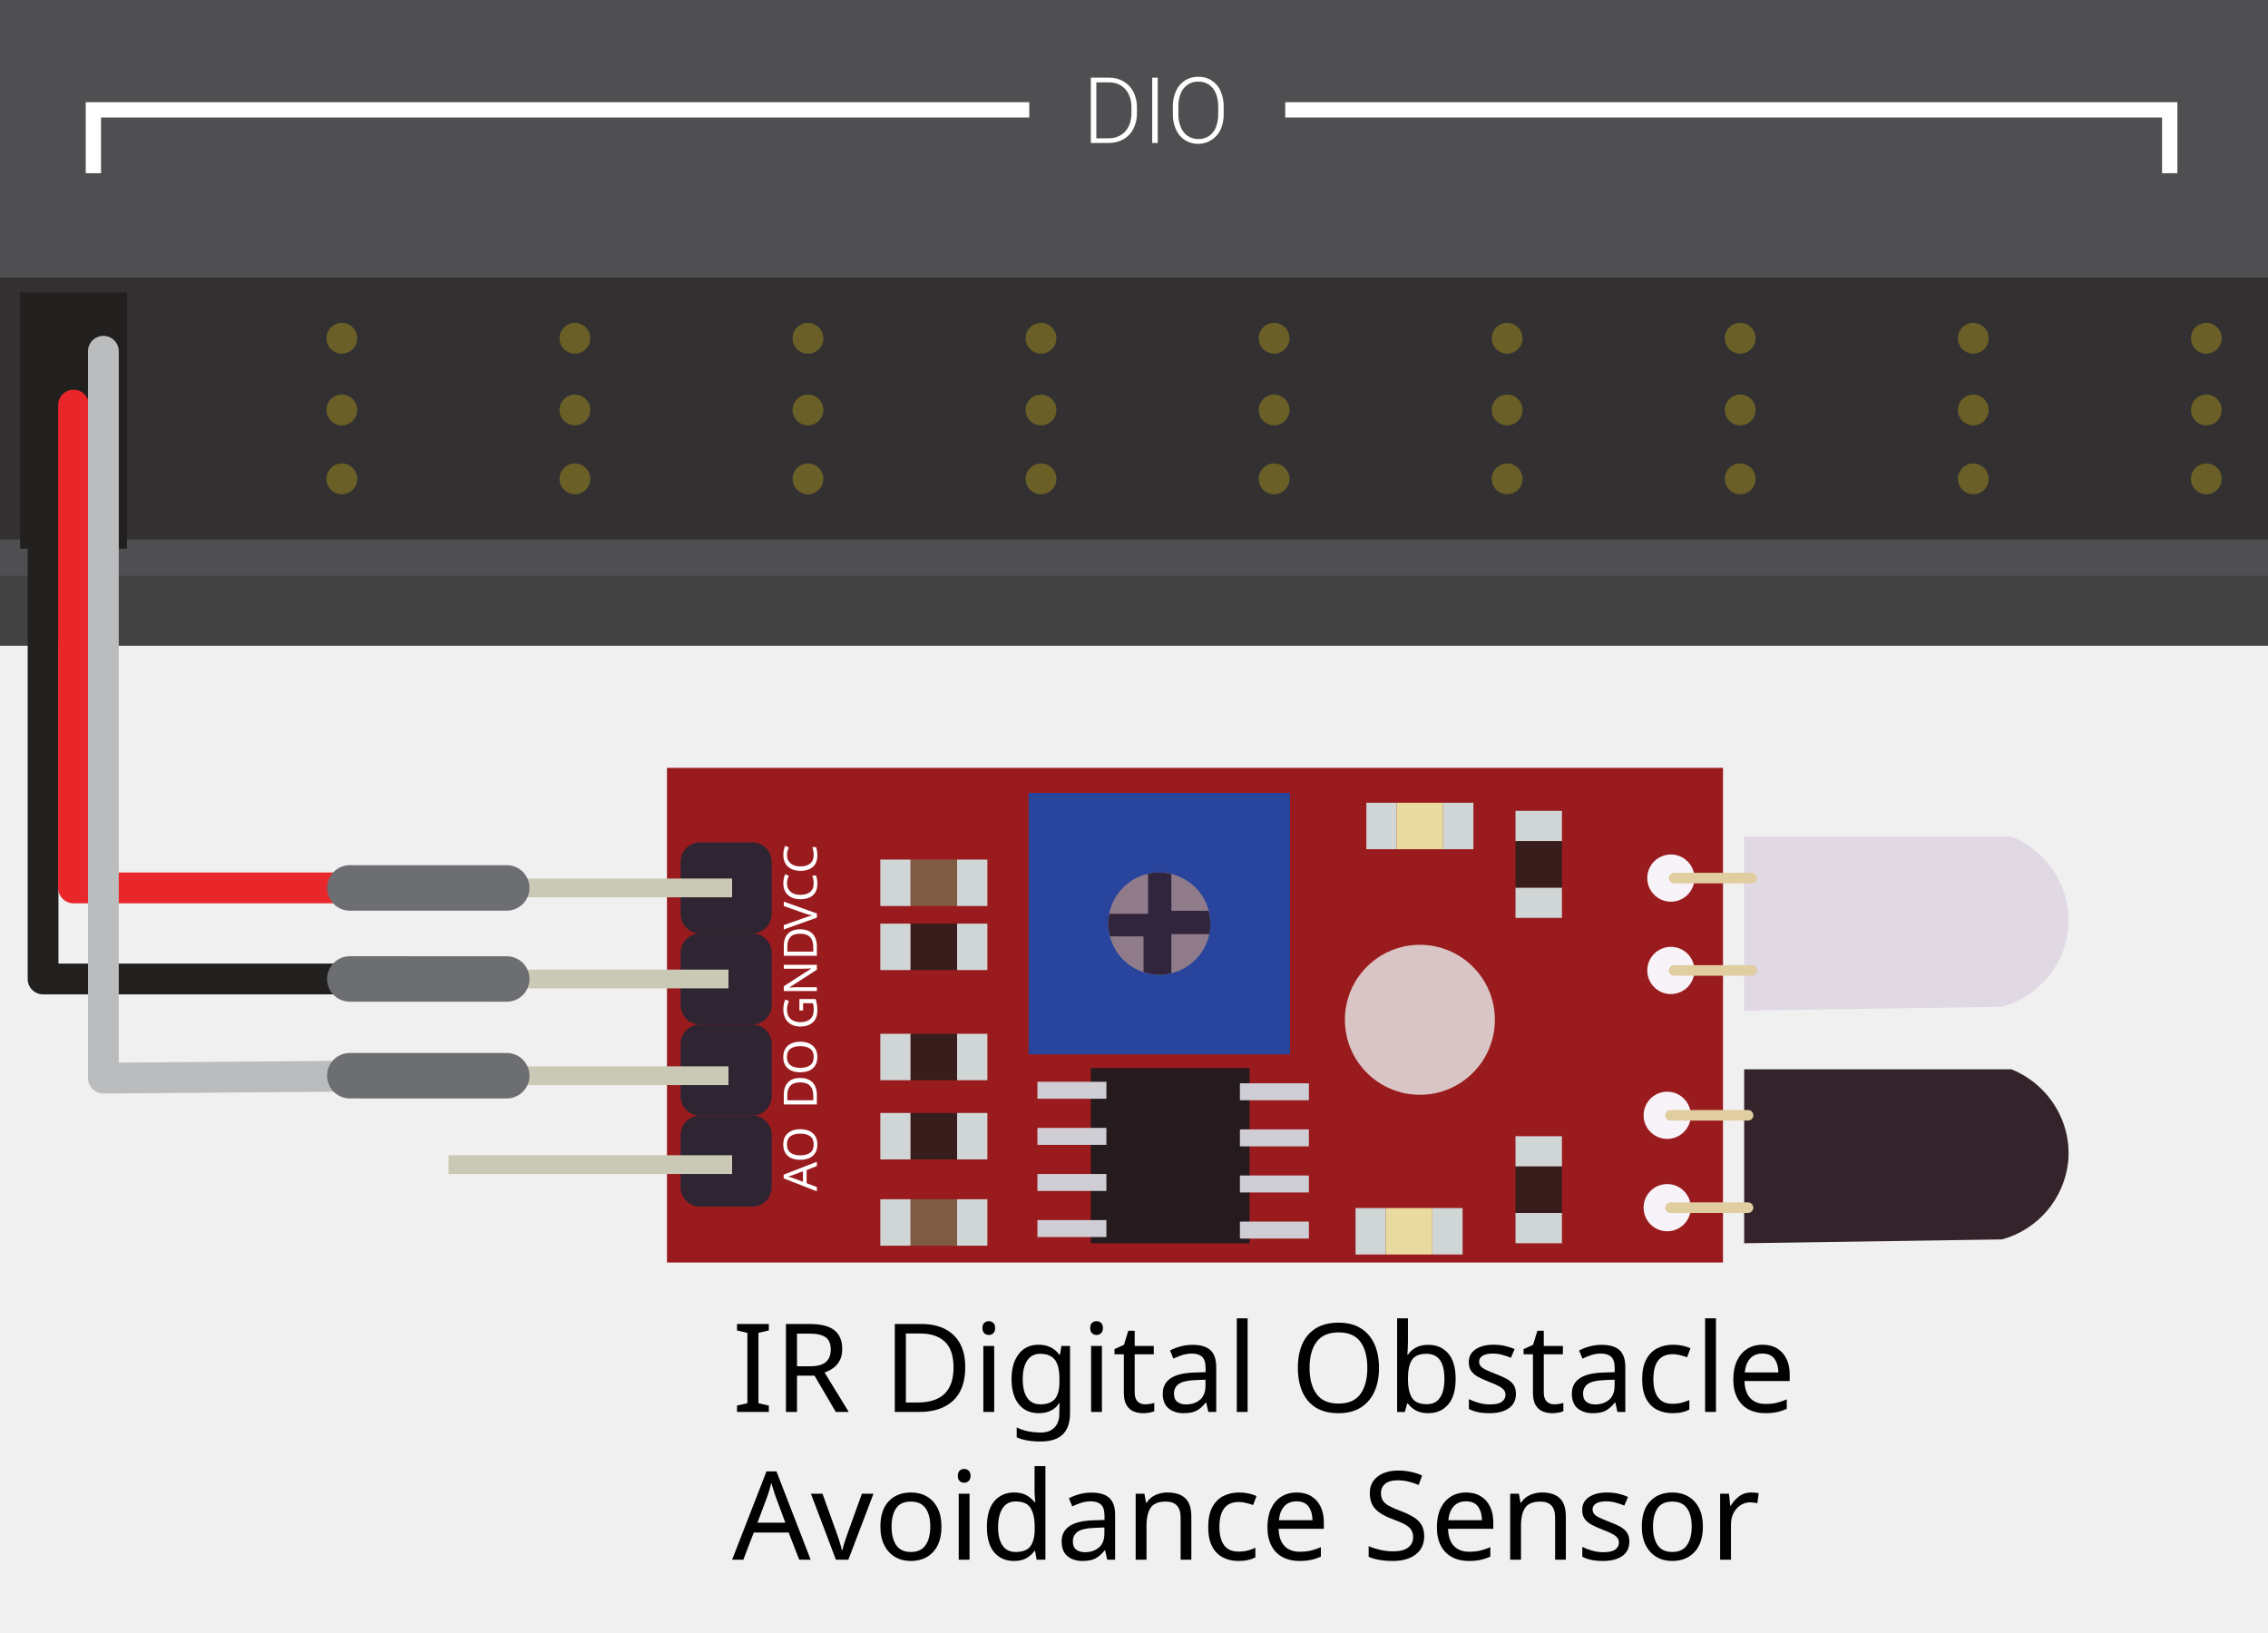
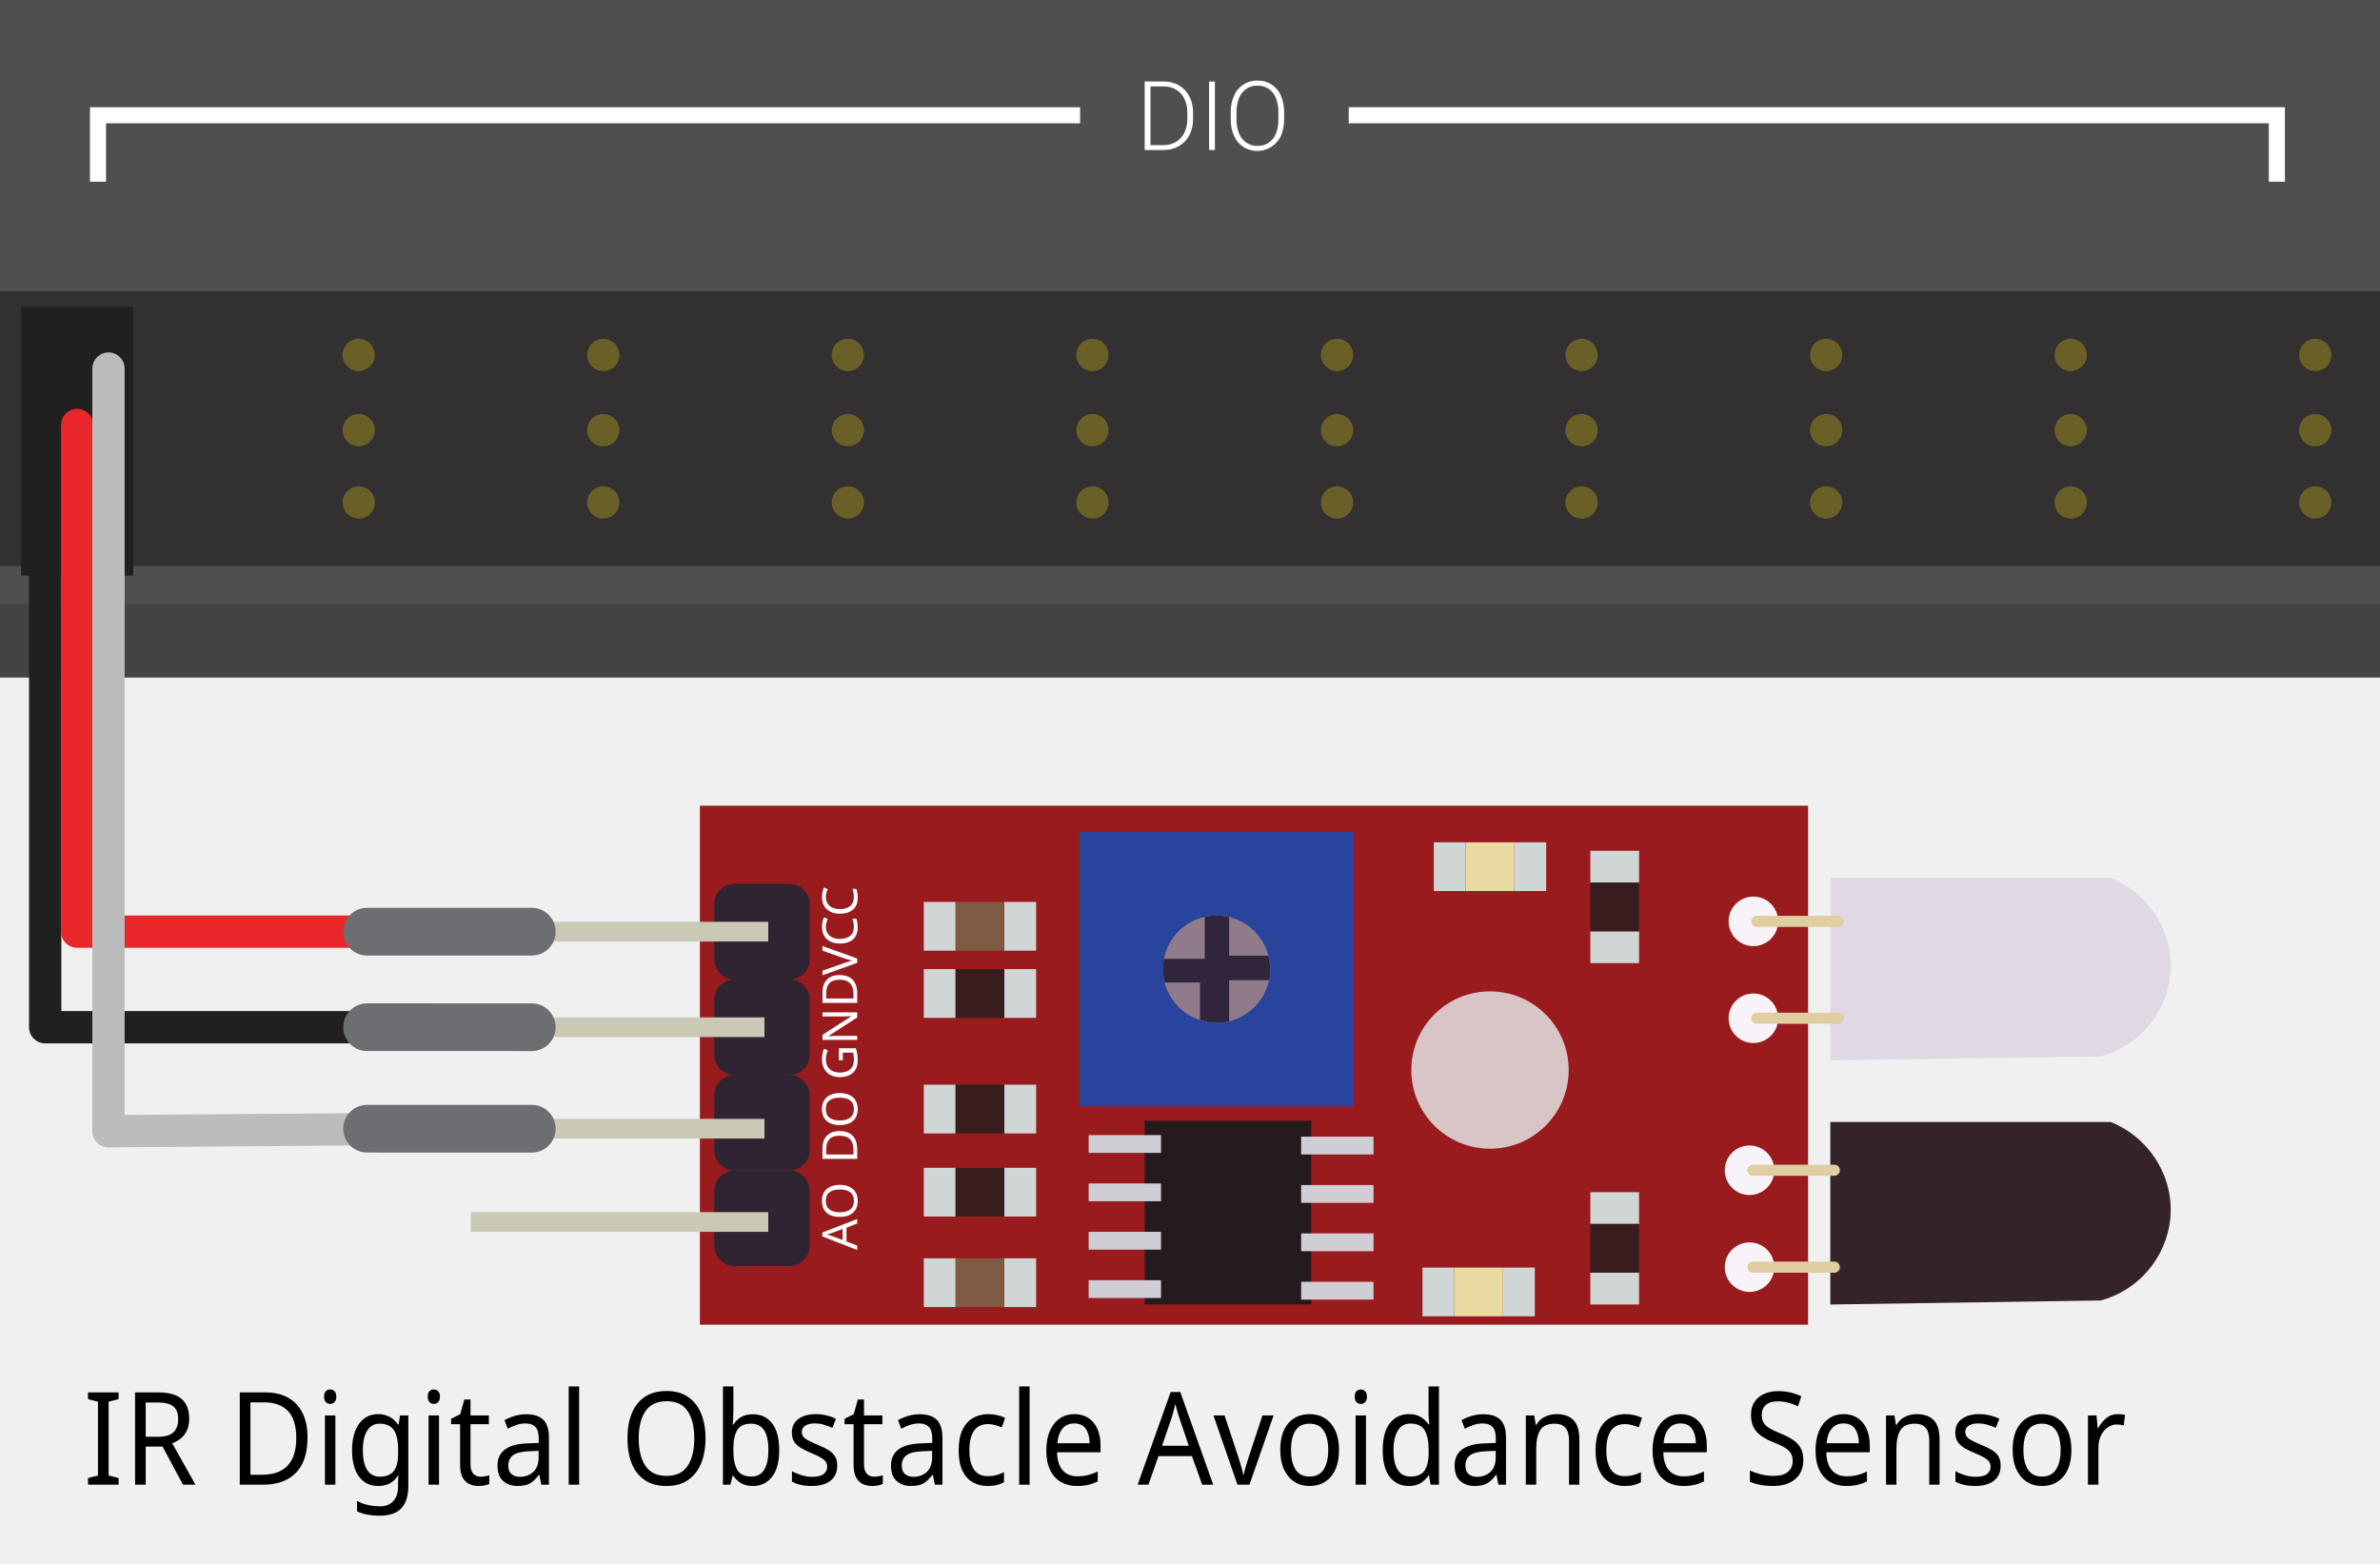
- <svg xmlns="http://www.w3.org/2000/svg" viewBox="0 0 1196.961 861.707">
+ <svg xmlns="http://www.w3.org/2000/svg" viewBox="0 0 1196.961 786.566">
  <defs>
-     <style>.cls-1{fill:#434343;}.cls-2{fill:#4f4e51;}.cls-3{fill:#323031;}.cls-4{fill:#6a5f27;}.cls-30,.cls-5,.cls-7{fill:#fff;}.cls-10,.cls-11,.cls-31,.cls-6,.cls-9{fill:none;}.cls-6{stroke:#fff;stroke-miterlimit:10;stroke-width:8.078px;}.cls-7{font-size:48.47px;}.cls-12,.cls-7{font-family:Heebo-Light, Heebo;font-weight:300;}.cls-8{fill:#221f1f;}.cls-9{stroke:#221f1f;}.cls-10,.cls-11,.cls-31,.cls-9{stroke-linecap:round;stroke-linejoin:round;}.cls-10,.cls-11,.cls-9{stroke-width:16.248px;}.cls-10{stroke:#e9262a;}.cls-11{stroke:#babcbe;}.cls-12{font-size:64.992px;fill:#010101;letter-spacing:0.001em;}.cls-13{fill:#34232b;}.cls-14{fill:#e0d8e3;}.cls-15{fill:#9a1b1e;}.cls-16{fill:#f8f3f9;}.cls-17{fill:#e0cea0;}.cls-18{fill:#d0d5d5;}.cls-19{fill:#371d1c;}.cls-20{fill:#805b44;}.cls-21{fill:#e9dba0;}.cls-22{fill:#d9c5c5;}.cls-23{fill:#251a1e;}.cls-24{fill:#cfced5;}.cls-25{fill:#28449c;}.cls-26{fill:#8f7b8a;}.cls-27{fill:#31253d;}.cls-28{fill:#2f2431;}.cls-29{fill:#c9c9b5;}.cls-30{font-size:24.46px;font-family:Heebo-Regular, Heebo;letter-spacing:0.001em;}.cls-31{stroke:#6d6e71;stroke-width:24px;}</style>
+     <style>.cls-1{fill:#434343;}.cls-2{fill:#4f4e51;}.cls-3{fill:#323031;}.cls-4{fill:#6a5f27;}.cls-30,.cls-5,.cls-7{fill:#fff;}.cls-10,.cls-11,.cls-31,.cls-6,.cls-9{fill:none;}.cls-6{stroke:#fff;stroke-miterlimit:10;stroke-width:8.078px;}.cls-7{font-size:48.47px;}.cls-12,.cls-30,.cls-7{font-family:Verdana;}.cls-8{fill:#221f1f;}.cls-9{stroke:#221f1f;}.cls-10,.cls-11,.cls-31,.cls-9{stroke-linecap:round;stroke-linejoin:round;}.cls-10,.cls-11,.cls-9{stroke-width:16.248px;}.cls-10{stroke:#e9262a;}.cls-11{stroke:#babcbe;}.cls-12{font-size:64.992px;fill:#010101;letter-spacing:0.001em;}.cls-13{fill:#34232b;}.cls-14{fill:#e0d8e3;}.cls-15{fill:#9a1b1e;}.cls-16{fill:#f8f3f9;}.cls-17{fill:#e0cea0;}.cls-18{fill:#d0d5d5;}.cls-19{fill:#371d1c;}.cls-20{fill:#805b44;}.cls-21{fill:#e9dba0;}.cls-22{fill:#d9c5c5;}.cls-23{fill:#251a1e;}.cls-24{fill:#cfced5;}.cls-25{fill:#28449c;}.cls-26{fill:#8f7b8a;}.cls-27{fill:#31253d;}.cls-28{fill:#2f2431;}.cls-29{fill:#c9c9b5;}.cls-30{font-size:24.46px;letter-spacing:0.001em;}.cls-31{stroke:#6d6e71;stroke-width:24px;}</style>
  </defs>
  <g id="Layer_1" data-name="Layer 1">
    <path class="cls-1" d="M1475.329-1869.656,1478.106,216.22c0,68.802-55.923,124.576-124.908,124.576H-707.96c-68.985,0-124.908-55.775-124.908-124.576l-2.778-2101.764c0-68.802,55.923-124.576,124.908-124.576H1334.49c83.198-7.158,142.259,36.834,140.834,116.293" />
    <rect class="cls-2" x="-812.297" y="-1950.477" width="2277.446" height="2231.152" rx="87.844" transform="translate(1161.327 -508.4755) rotate(-90)" />
    <rect class="cls-3" x="-9.918" y="146.522" width="1232.552" height="138.206" />
    <path class="cls-4" d="M57.411,208.23a8.127,8.127,0,1,1-8.126,8.127,8.123,8.123,0,0,1,8.126-8.127" />
    <path class="cls-4" d="M57.411,244.598a8.127,8.127,0,1,1-8.126,8.121,8.118,8.118,0,0,1,8.126-8.121" />
    <path class="cls-4" d="M57.411,170.398a8.123,8.123,0,1,1-8.126,8.121,8.118,8.118,0,0,1,8.126-8.121" />
    <path class="cls-4" d="M180.412,208.23a8.127,8.127,0,1,1-8.125,8.127,8.123,8.123,0,0,1,8.125-8.127" />
    <path class="cls-4" d="M180.412,244.598a8.127,8.127,0,1,1-8.125,8.121,8.118,8.118,0,0,1,8.125-8.121" />
    <path class="cls-4" d="M180.412,170.398a8.123,8.123,0,1,1-8.125,8.121,8.118,8.118,0,0,1,8.125-8.121" />
    <path class="cls-4" d="M303.412,208.23a8.127,8.127,0,1,1-8.124,8.127,8.123,8.123,0,0,1,8.124-8.127" />
    <path class="cls-4" d="M303.412,244.598a8.127,8.127,0,1,1-8.124,8.121,8.118,8.118,0,0,1,8.124-8.121" />
    <path class="cls-4" d="M303.412,170.398a8.123,8.123,0,1,1-8.124,8.121,8.118,8.118,0,0,1,8.124-8.121" />
    <path class="cls-4" d="M426.413,208.23a8.127,8.127,0,1,1-8.124,8.127,8.123,8.123,0,0,1,8.124-8.127" />
    <path class="cls-4" d="M426.413,244.598a8.127,8.127,0,1,1-8.124,8.121,8.118,8.118,0,0,1,8.124-8.121" />
    <path class="cls-4" d="M426.413,170.398a8.123,8.123,0,1,1-8.124,8.121,8.118,8.118,0,0,1,8.124-8.121" />
    <path class="cls-4" d="M549.413,208.23a8.127,8.127,0,1,1-8.123,8.127,8.123,8.123,0,0,1,8.123-8.127" />
    <path class="cls-4" d="M549.413,244.598a8.127,8.127,0,1,1-8.123,8.121,8.118,8.118,0,0,1,8.123-8.121" />
    <path class="cls-4" d="M549.413,170.398a8.123,8.123,0,1,1-8.123,8.121,8.118,8.118,0,0,1,8.123-8.121" />
    <path class="cls-4" d="M672.414,208.23a8.127,8.127,0,1,1-8.123,8.127,8.123,8.123,0,0,1,8.123-8.127" />
    <path class="cls-4" d="M672.414,244.598a8.127,8.127,0,1,1-8.123,8.121,8.118,8.118,0,0,1,8.123-8.121" />
    <path class="cls-4" d="M672.414,170.398a8.123,8.123,0,1,1-8.123,8.121,8.118,8.118,0,0,1,8.123-8.121" />
    <path class="cls-4" d="M795.415,208.23a8.127,8.127,0,1,1-8.122,8.127,8.123,8.123,0,0,1,8.122-8.127" />
    <path class="cls-4" d="M795.415,244.598a8.127,8.127,0,1,1-8.122,8.121,8.118,8.118,0,0,1,8.122-8.121" />
    <path class="cls-4" d="M795.415,170.398a8.123,8.123,0,1,1-8.122,8.121,8.118,8.118,0,0,1,8.122-8.121" />
    <path class="cls-4" d="M918.415,208.23a8.127,8.127,0,1,1-8.121,8.127,8.123,8.123,0,0,1,8.121-8.127" />
    <path class="cls-4" d="M918.415,244.598a8.127,8.127,0,1,1-8.121,8.121,8.118,8.118,0,0,1,8.121-8.121" />
    <path class="cls-4" d="M918.415,170.398a8.123,8.123,0,1,1-8.121,8.121,8.118,8.118,0,0,1,8.121-8.121" />
    <path class="cls-4" d="M1041.416,208.23a8.127,8.127,0,1,1-8.121,8.127,8.123,8.123,0,0,1,8.121-8.127" />
    <path class="cls-4" d="M1041.416,244.598a8.127,8.127,0,1,1-8.121,8.121,8.118,8.118,0,0,1,8.121-8.121" />
    <path class="cls-4" d="M1041.416,170.398a8.123,8.123,0,1,1-8.121,8.121,8.118,8.118,0,0,1,8.121-8.121" />
    <path class="cls-4" d="M1164.417,208.23a8.127,8.127,0,1,1-8.12,8.127,8.123,8.123,0,0,1,8.12-8.127" />
    <path class="cls-4" d="M1164.417,244.598a8.127,8.127,0,1,1-8.12,8.121,8.118,8.118,0,0,1,8.12-8.121" />
    <path class="cls-4" d="M1164.417,170.398a8.123,8.123,0,1,1-8.12,8.121,8.118,8.118,0,0,1,8.12-8.121" />
    <path class="cls-5" d="M592.936,42.934a13.403,13.403,0,0,1,5.215,5.5,17.394,17.394,0,0,1,1.87,8.201v3.172a17.359,17.359,0,0,1-1.87,8.212,13.367,13.367,0,0,1-5.25,5.492,15.396,15.396,0,0,1-7.79,1.94h-9.421V40.99h9.637A14.921,14.921,0,0,1,592.936,42.934Zm4.201,13.654a15.384,15.384,0,0,0-1.468-6.899,10.845,10.845,0,0,0-4.143-4.591,11.727,11.727,0,0,0-6.199-1.623h-6.724v29.514h6.508a11.995,11.995,0,0,0,6.368-1.658,10.968,10.968,0,0,0,4.189-4.638,15.394,15.394,0,0,0,1.468-6.887Z" />
    <path class="cls-5" d="M608.09,75.451V40.99h2.913V75.451Z" />
    <path class="cls-5" d="M644.174,68.433a13.165,13.165,0,0,1-18.779,5.538,12.831,12.831,0,0,1-4.737-5.55,19.568,19.568,0,0,1-1.678-8.355V56.375a19.666,19.666,0,0,1,1.666-8.355,12.823,12.823,0,0,1,4.714-5.55,12.676,12.676,0,0,1,7.015-1.952,12.402,12.402,0,0,1,11.787,7.49,19.824,19.824,0,0,1,1.655,8.367v3.691A19.905,19.905,0,0,1,644.174,68.433Zm-2.5-19.157a10.061,10.061,0,0,0-3.63-4.591,9.885,9.885,0,0,0-5.669-1.611,9.712,9.712,0,0,0-5.588,1.611,10.18,10.18,0,0,0-3.63,4.603,17.973,17.973,0,0,0-1.27,7.041v3.738a17.92,17.92,0,0,0,1.282,7.065,10.294,10.294,0,0,0,3.653,4.617,9.716,9.716,0,0,0,5.599,1.62,9.87,9.87,0,0,0,5.681-1.608,9.98,9.98,0,0,0,3.595-4.603,18.582,18.582,0,0,0,1.235-7.091V56.328A18.051,18.051,0,0,0,641.674,49.276Z" />
    <polyline class="cls-6" points="49.283 91.409 49.283 57.974 543.21 57.974" />
    <polyline class="cls-6" points="678.296 57.97 1145.089 57.97 1145.089 91.406" />
    <text class="cls-7" transform="translate(1236.221 34.3409) rotate(-90)">RSL</text>
    <rect class="cls-8" x="10.611" y="154.381" width="56.408" height="135.15" />
    <polyline class="cls-9" points="22.725 259.997 22.725 516.652 215.249 516.652" />
    <polyline class="cls-10" points="38.815 213.778 38.815 468.597 215.249 468.597" />
    <polyline class="cls-11" points="54.557 185.378 54.557 568.974 215.249 567.703" />
-     <text class="cls-12" transform="translate(386.3776 745.1534)">IR Digital Obstacle <tspan x="0" y="77.99">Avoidance Sensor</tspan>
-     </text>
+     <text class="cls-12" transform="translate(41.8859 746.752) scale(0.9166 1)">IR Digital Obstacle Avoidance Sensor</text>
    <path class="cls-13" d="M1056.581,654.099a47.82,47.82,0,0,0,34.909-40.965c2.074-20.732-10.107-40.773-29.922-48.801H920.507v91.789Z" />
    <path class="cls-14" d="M1056.581,531.309a47.819,47.819,0,0,0,34.909-40.965c2.074-20.732-10.107-40.773-29.922-48.801H920.507v91.789Z" />
    <rect class="cls-15" x="351.999" y="405.24" width="557.331" height="261.043" transform="translate(1261.329 1071.522) rotate(180)" />
    <circle class="cls-16" cx="879.885" cy="588.6" r="12.458" />
    <rect class="cls-17" x="878.803" y="585.814" width="46.538" height="5.572" rx="2.786" transform="translate(1804.145 1177.201) rotate(180)" />
    <circle class="cls-16" cx="879.885" cy="637.344" r="12.458" />
    <rect class="cls-17" x="878.803" y="634.558" width="46.538" height="5.572" rx="2.786" transform="translate(1804.145 1274.689) rotate(180)" />
    <circle class="cls-16" cx="881.821" cy="463.408" r="12.458" />
    <rect class="cls-17" x="880.74" y="460.622" width="46.538" height="5.572" rx="2.786" transform="translate(1808.018 926.8163) rotate(-180)" />
    <circle class="cls-16" cx="881.821" cy="512.152" r="12.458" />
    <rect class="cls-17" x="880.74" y="509.366" width="46.538" height="5.572" rx="2.786" transform="translate(1808.018 1024.304) rotate(180)" />
    <rect class="cls-18" x="799.82" y="640.13" width="24.513" height="15.992" transform="translate(1624.153 1296.253) rotate(180)" />
    <rect class="cls-18" x="799.82" y="599.626" width="24.513" height="15.992" transform="translate(1624.153 1215.244) rotate(180)" />
    <rect class="cls-19" x="799.82" y="615.618" width="24.513" height="24.513" transform="translate(1624.153 1255.748) rotate(180)" />
    <rect class="cls-18" x="799.82" y="468.422" width="24.513" height="15.992" transform="translate(1624.153 952.8355) rotate(180)" />
    <rect class="cls-18" x="799.82" y="427.917" width="24.513" height="15.992" transform="translate(1624.153 871.8264) rotate(180)" />
    <rect class="cls-19" x="799.82" y="443.909" width="24.513" height="24.513" transform="translate(1624.153 912.3309) rotate(180)" />
    <rect class="cls-18" x="460.34" y="591.63" width="24.513" height="15.992" transform="translate(-127.0297 1072.222) rotate(-90)" />
    <rect class="cls-18" x="500.844" y="591.63" width="24.513" height="15.992" transform="translate(-86.5252 1112.727) rotate(-90)" />
    <rect class="cls-19" x="480.592" y="587.37" width="24.513" height="24.513" transform="translate(-106.7774 1092.474) rotate(-90)" />
    <rect class="cls-18" x="460.34" y="549.833" width="24.513" height="15.992" transform="translate(-85.2322 1030.425) rotate(-90)" />
    <rect class="cls-18" x="500.844" y="549.833" width="24.513" height="15.992" transform="translate(-44.7277 1070.929) rotate(-90)" />
    <rect class="cls-19" x="480.592" y="545.572" width="24.513" height="24.513" transform="translate(-64.98 1050.677) rotate(-90)" />
    <rect class="cls-18" x="460.34" y="491.698" width="24.513" height="15.992" transform="translate(-27.0979 972.2904) rotate(-90)" />
    <rect class="cls-18" x="500.844" y="491.698" width="24.513" height="15.992" transform="translate(13.4067 1012.795) rotate(-90)" />
    <rect class="cls-19" x="480.592" y="487.438" width="24.513" height="24.513" transform="translate(-6.8456 992.5426) rotate(-90)" />
    <rect class="cls-18" x="460.34" y="457.901" width="24.513" height="15.992" transform="translate(6.6992 938.4933) rotate(-90)" />
    <rect class="cls-18" x="500.844" y="457.901" width="24.513" height="15.992" transform="translate(47.2037 978.9979) rotate(-90)" />
    <rect class="cls-20" x="480.592" y="453.641" width="24.513" height="24.513" transform="translate(26.9514 958.7456) rotate(-90)" />
    <rect class="cls-18" x="460.34" y="637.16" width="24.513" height="15.992" transform="translate(-172.5599 1117.752) rotate(-90)" />
    <rect class="cls-18" x="500.844" y="637.16" width="24.513" height="15.992" transform="translate(-132.0554 1158.257) rotate(-90)" />
    <rect class="cls-20" x="480.592" y="632.9" width="24.513" height="24.513" transform="translate(-152.3076 1138.005) rotate(-90)" />
    <rect class="cls-18" x="711.14" y="641.807" width="24.513" height="15.992" transform="translate(73.5938 1373.198) rotate(-90)" />
    <rect class="cls-18" x="751.644" y="641.807" width="24.513" height="15.992" transform="translate(114.0983 1413.703) rotate(-90)" />
    <rect class="cls-21" x="731.392" y="637.546" width="24.513" height="24.513" transform="translate(93.8461 1393.451) rotate(-90)" />
    <rect class="cls-18" x="716.851" y="427.917" width="24.513" height="15.992" transform="translate(293.1944 1165.021) rotate(-90)" />
    <rect class="cls-18" x="757.356" y="427.917" width="24.513" height="15.992" transform="translate(333.6989 1205.525) rotate(-90)" />
    <rect class="cls-21" x="737.104" y="423.657" width="24.513" height="24.513" transform="translate(313.4467 1185.273) rotate(-90)" />
    <circle class="cls-22" cx="749.36" cy="538.197" r="39.575" />
    <rect class="cls-23" x="575.695" y="563.678" width="83.773" height="92.444" transform="translate(1235.164 1219.801) rotate(180)" />
    <rect class="cls-24" x="654.376" y="644.695" width="36.399" height="8.954" transform="translate(1345.151 1298.345) rotate(180)" />
    <rect class="cls-24" x="654.376" y="620.365" width="36.399" height="8.954" transform="translate(1345.151 1249.683) rotate(180)" />
    <rect class="cls-24" x="654.376" y="596.034" width="36.399" height="8.954" transform="translate(1345.151 1201.021) rotate(180)" />
    <rect class="cls-24" x="654.376" y="571.703" width="36.399" height="8.954" transform="translate(1345.151 1152.359) rotate(180)" />
    <rect class="cls-24" x="547.514" y="643.902" width="36.399" height="8.954" transform="translate(1131.428 1296.757) rotate(180)" />
    <rect class="cls-24" x="547.514" y="619.571" width="36.399" height="8.954" transform="translate(1131.428 1248.096) rotate(180)" />
    <rect class="cls-24" x="547.514" y="595.24" width="36.399" height="8.954" transform="translate(1131.428 1199.434) rotate(180)" />
    <rect class="cls-24" x="547.514" y="570.909" width="36.399" height="8.954" transform="translate(1131.428 1150.772) rotate(180)" />
    <rect class="cls-25" x="542.867" y="418.46" width="137.956" height="137.956" transform="translate(1223.69 974.8755) rotate(180)" />
    <circle class="cls-26" cx="611.845" cy="487.438" r="26.97" />
    <path class="cls-27" d="M585.823,494.164h17.693v18.798a24.688,24.688,0,0,0,14.673.616v-20.603h20.046a27.041,27.041,0,0,0,.579-5.537,26.729,26.729,0,0,0-.958-6.757H618.19V461.298a25.002,25.002,0,0,0-12.294-.123v21.092h-20.5a27.033,27.033,0,0,0-.521,5.171A26.745,26.745,0,0,0,585.823,494.164Z" />
    <rect class="cls-28" x="359.205" y="588.746" width="48.061" height="48.061" rx="10.213" transform="translate(766.472 1225.553) rotate(180)" />
    <rect class="cls-28" x="359.205" y="540.685" width="48.061" height="48.061" rx="10.213" transform="translate(766.472 1129.431) rotate(180)" />
    <rect class="cls-28" x="359.205" y="492.624" width="48.061" height="48.061" rx="10.213" transform="translate(766.472 1033.309) rotate(180)" />
    <rect class="cls-28" x="359.205" y="444.563" width="48.061" height="48.061" rx="10.213" transform="translate(766.472 937.1874) rotate(180)" />
    <rect class="cls-29" x="236.77" y="609.67" width="149.607" height="9.901" transform="translate(623.1468 1229.241) rotate(180)" />
    <rect class="cls-29" x="234.847" y="562.75" width="149.607" height="9.901" transform="translate(619.3009 1135.4) rotate(180)" />
    <rect class="cls-29" x="234.847" y="511.704" width="149.607" height="9.901" transform="translate(619.3009 1033.309) rotate(180)" />
    <rect class="cls-29" x="236.77" y="463.643" width="149.607" height="9.901" transform="translate(623.1468 937.1874) rotate(180)" />
    <text class="cls-30" transform="translate(431.1119 628.7159) rotate(-90)">AO</text>
    <text class="cls-30" transform="translate(431.1119 585.255) rotate(-90)">DO</text>
    <text class="cls-30" transform="translate(431.1119 543.2354) rotate(-90)">GND</text>
    <text class="cls-30" transform="translate(431.1119 490.5167) rotate(-90)">VCC</text>
    <line class="cls-31" x1="267.434" y1="567.703" x2="184.623" y2="567.697" />
    <line class="cls-31" x1="267.434" y1="516.658" x2="184.623" y2="516.652" />
    <line class="cls-31" x1="267.434" y1="468.597" x2="184.623" y2="468.591" />
  </g>
</svg>
